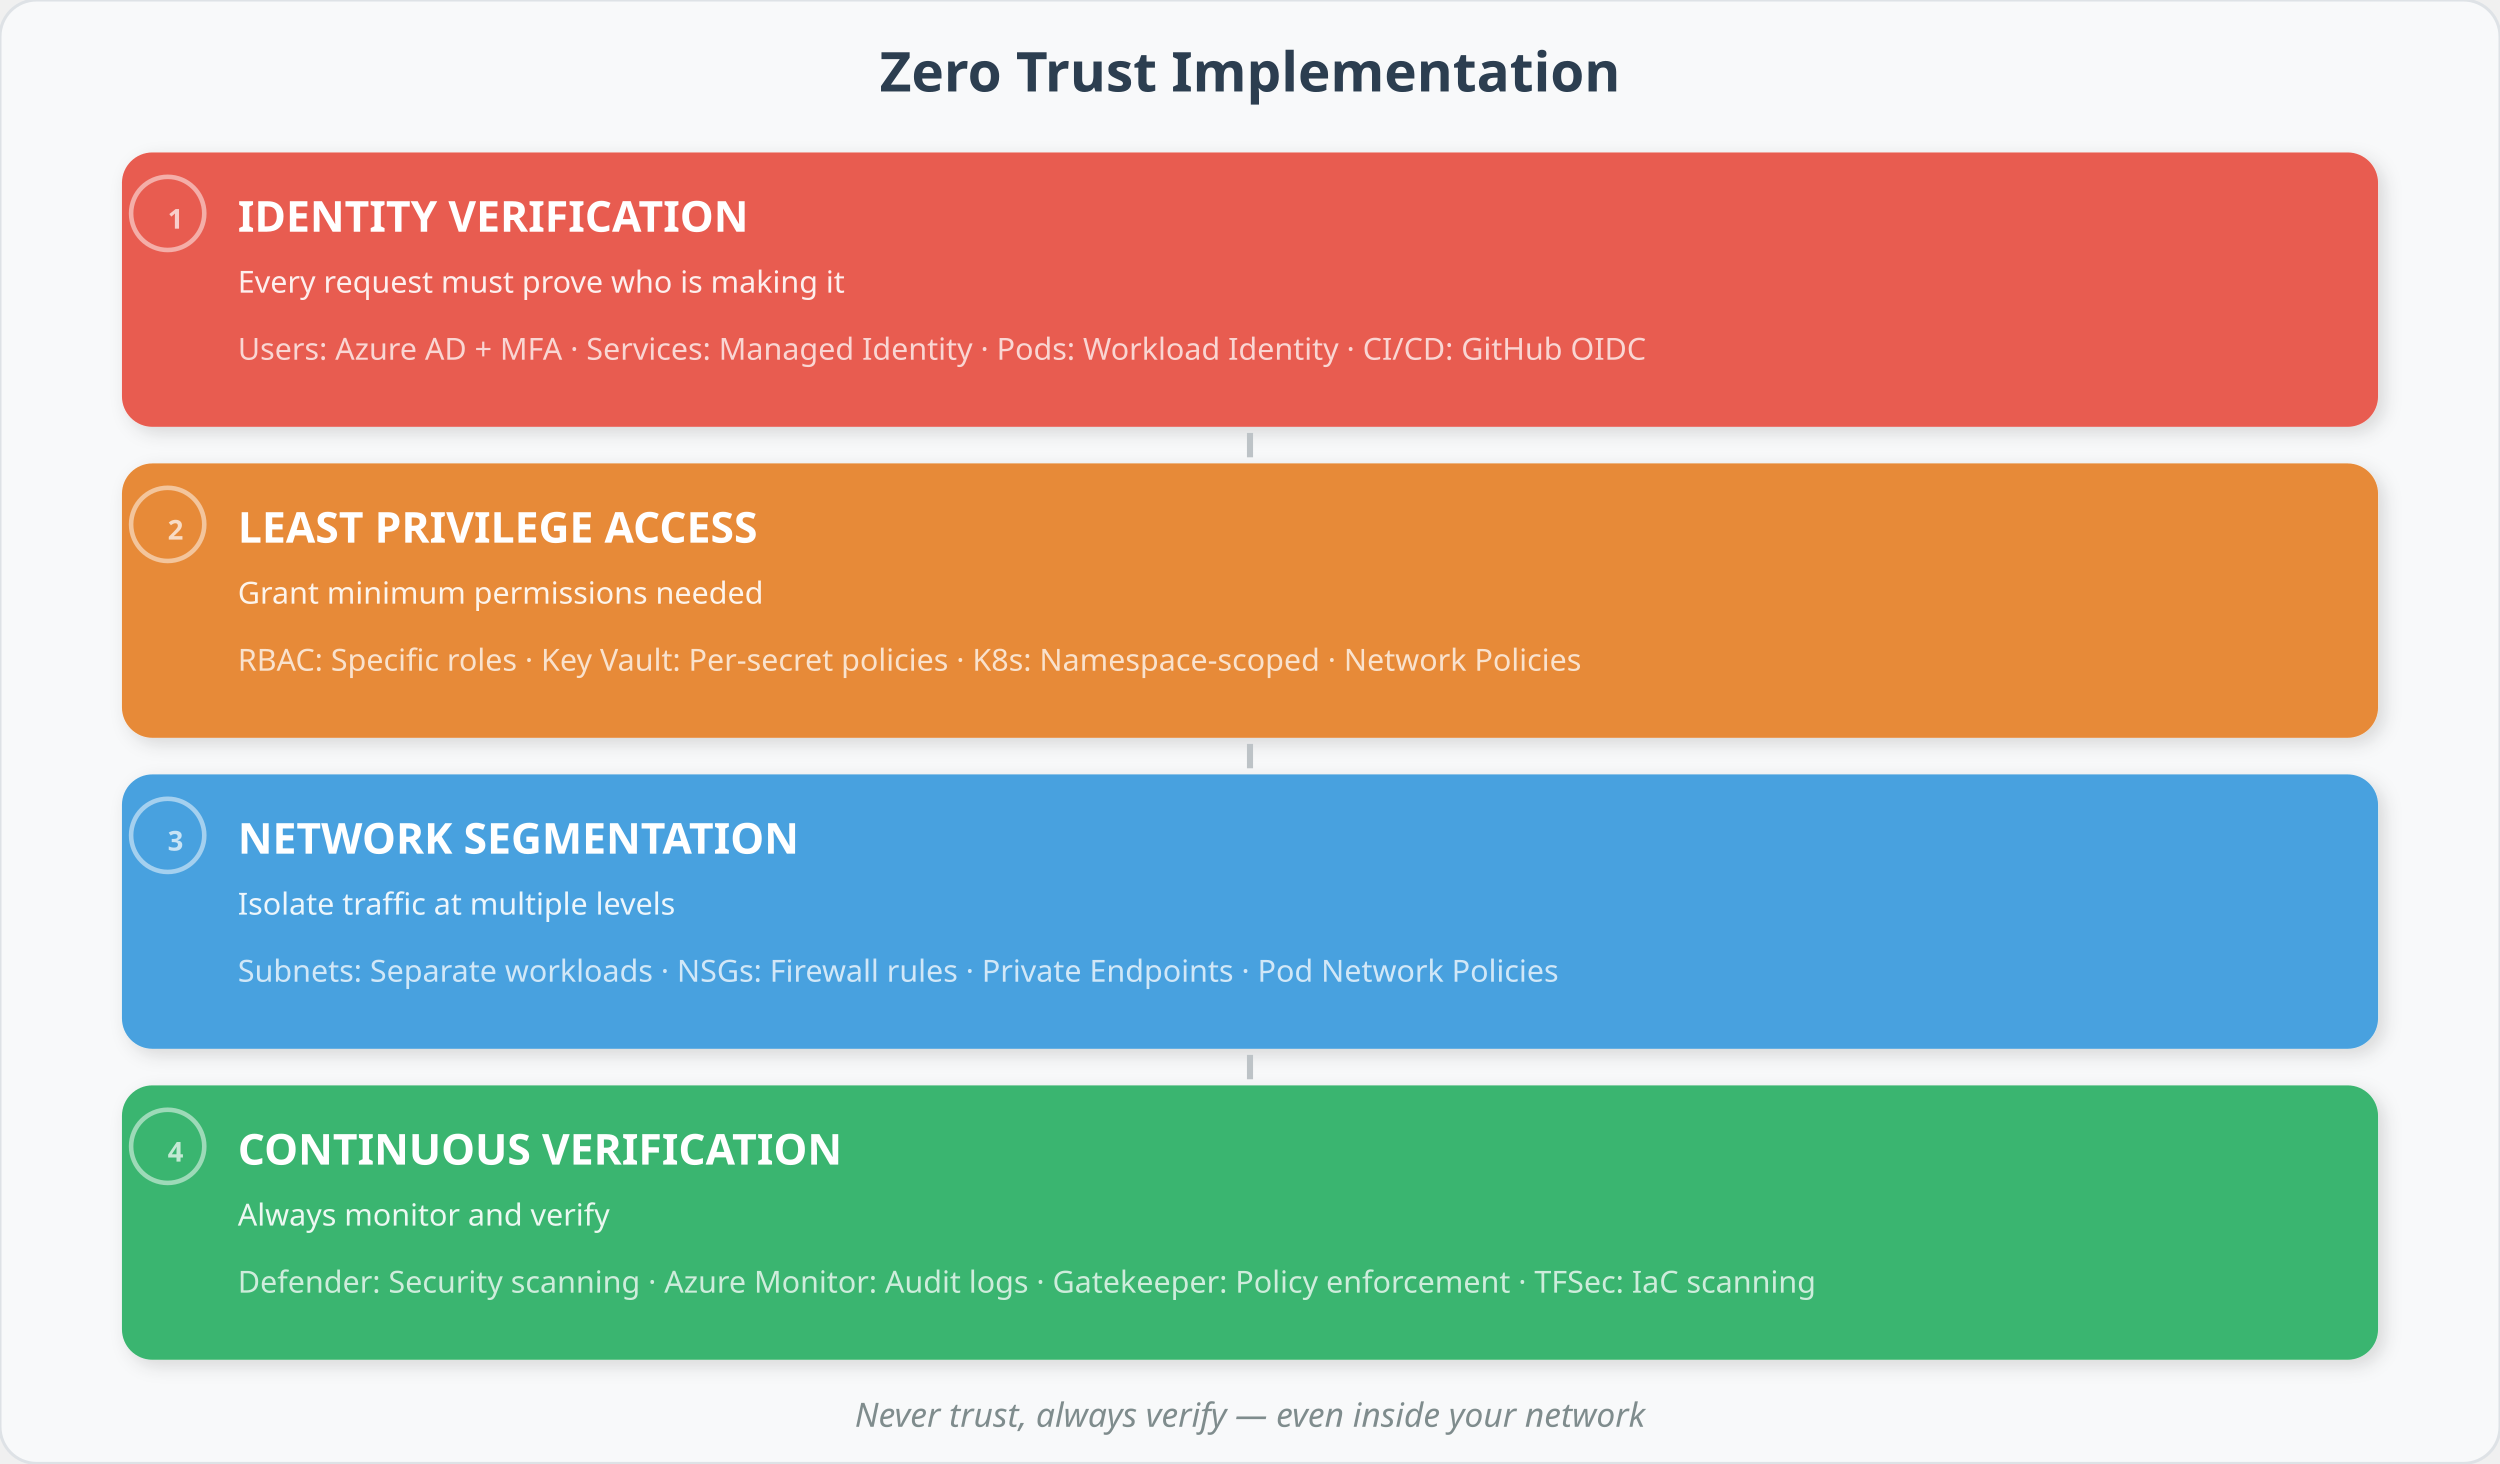
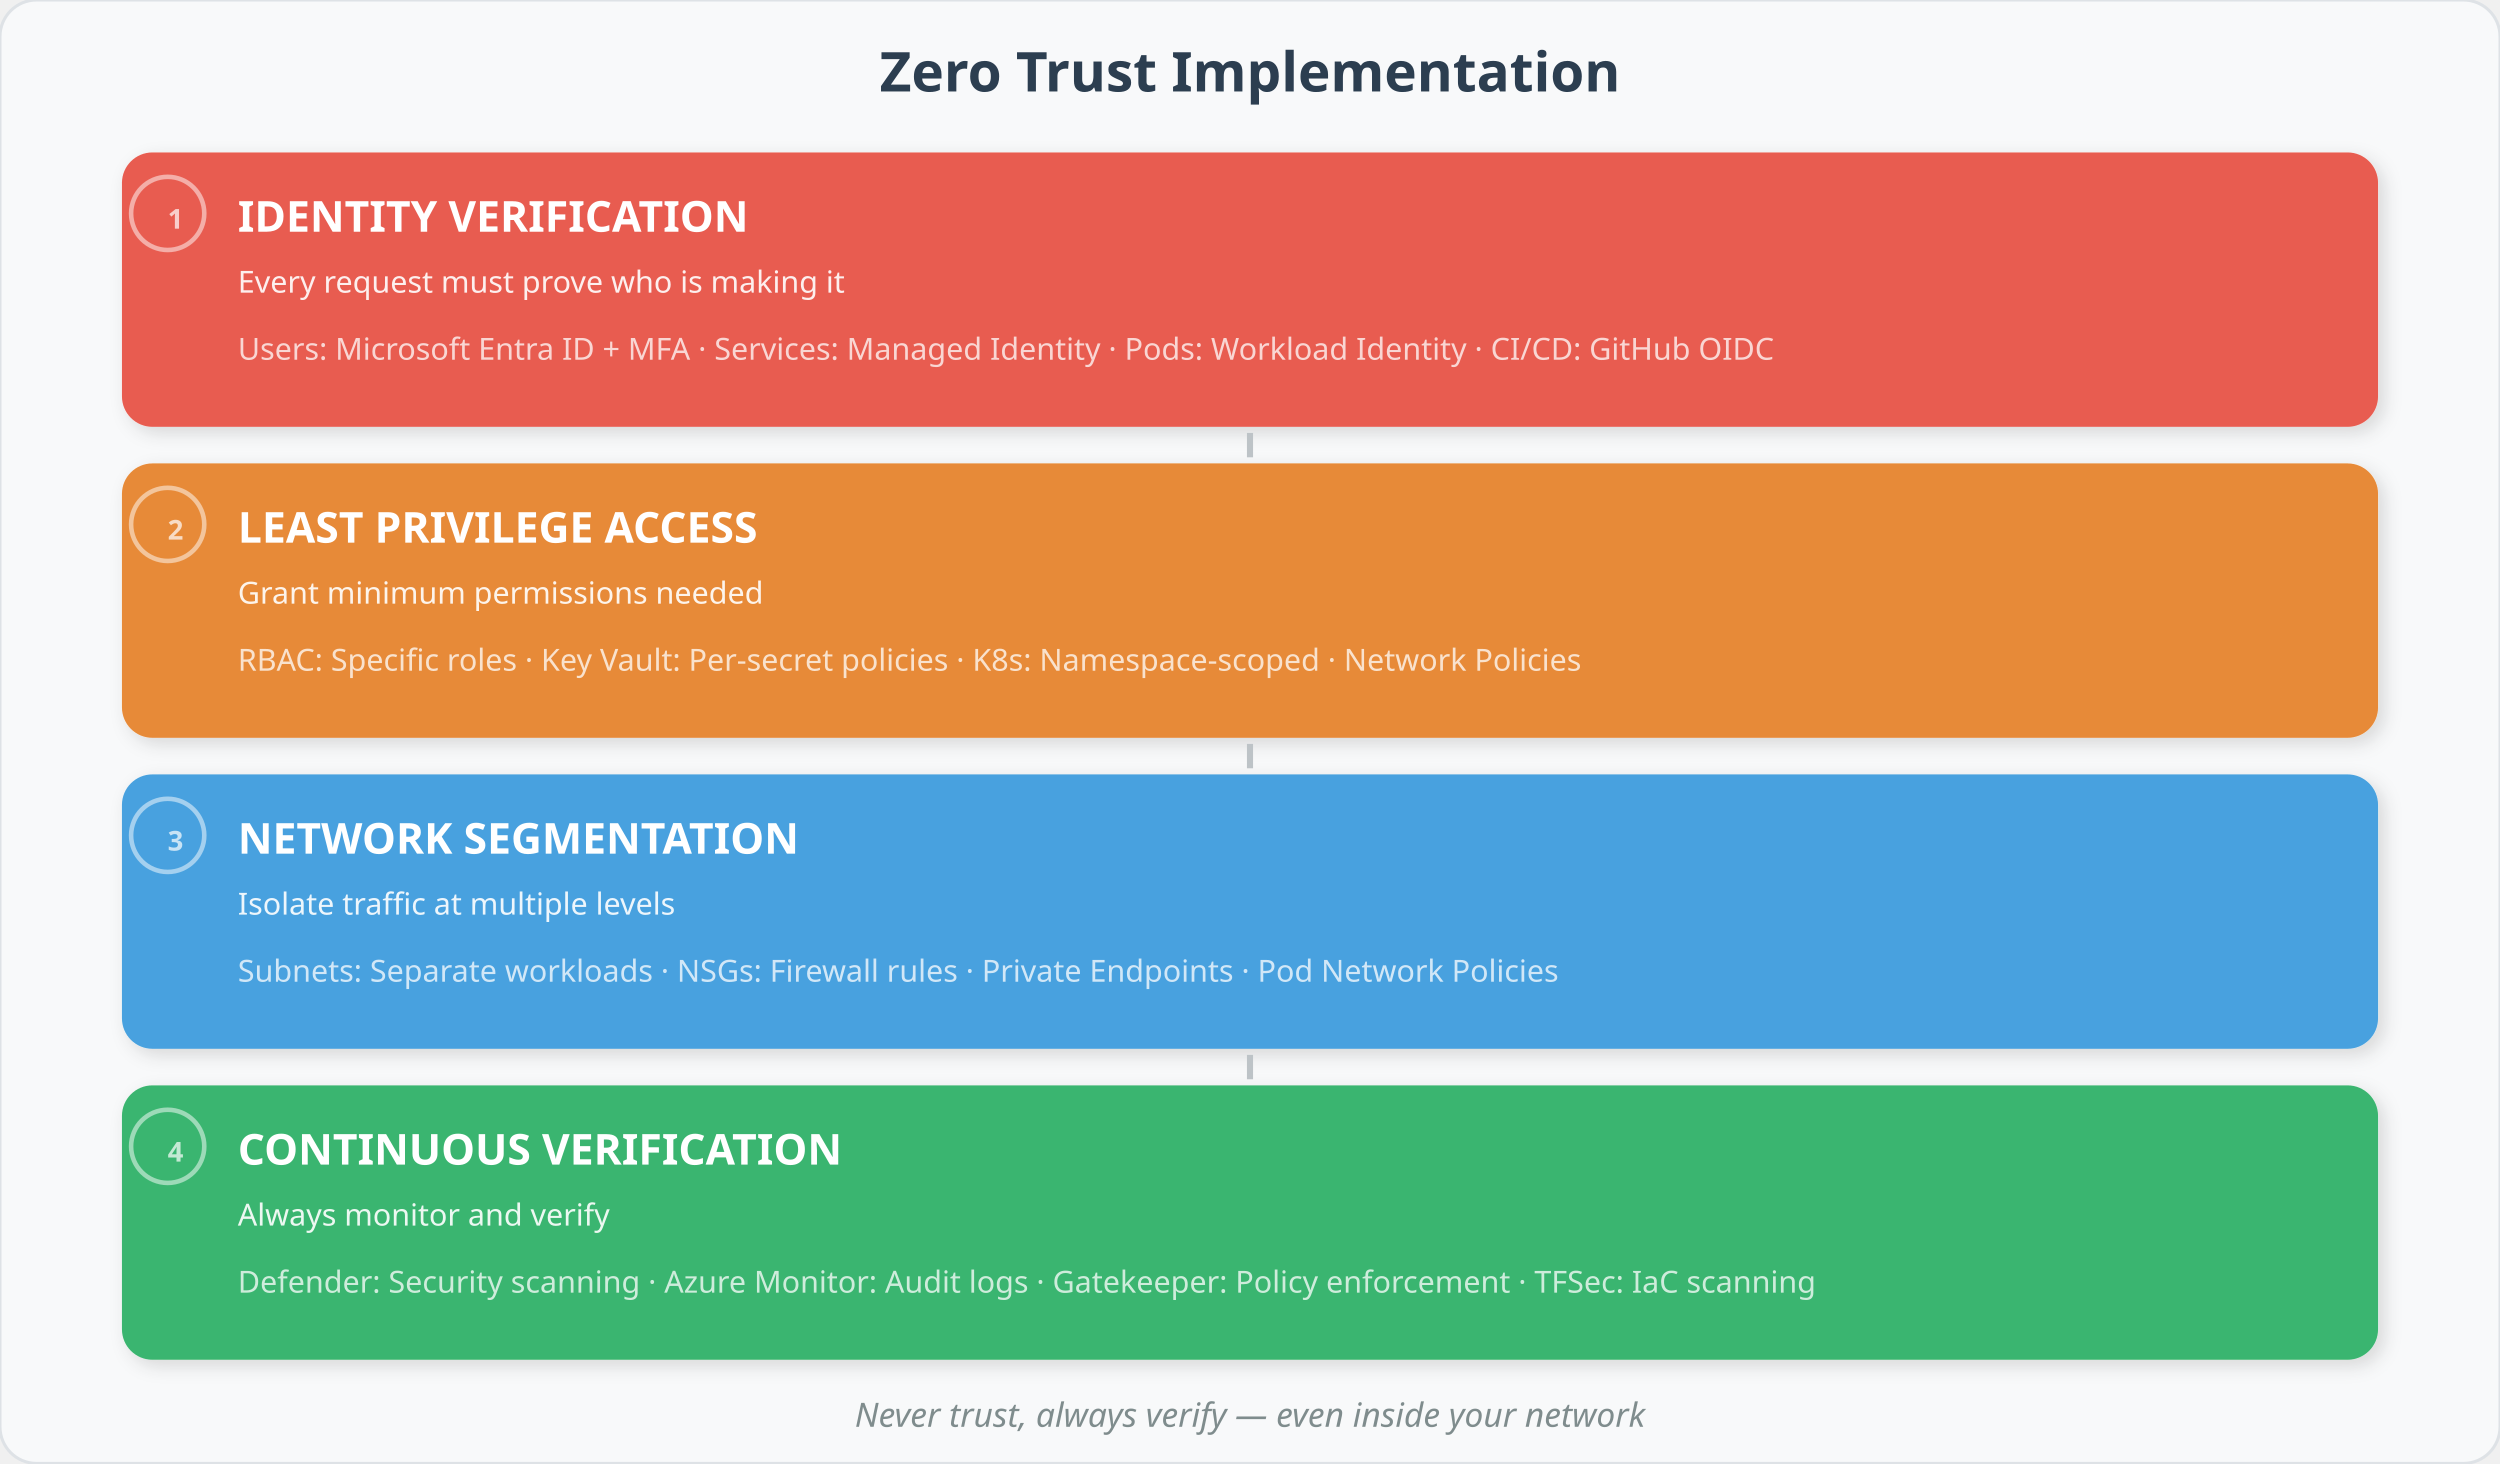
<svg xmlns="http://www.w3.org/2000/svg" viewBox="0 0 820 480" font-family="Segoe UI, sans-serif">
  <defs>
    <linearGradient id="ztg" x1="0" y1="0" x2="0" y2="1">
      <stop offset="0%" stop-color="#2c3e50" />
      <stop offset="100%" stop-color="#34495e" />
    </linearGradient>
    <filter id="ds">
      <feDropShadow dx="2" dy="2" stdDeviation="3" flood-opacity="0.15" />
    </filter>
  </defs>
  <rect width="820" height="480" rx="12" fill="#f8f9fa" stroke="#dee2e6" />
  <text x="410" y="30" text-anchor="middle" font-size="18" font-weight="700" fill="#2c3e50">Zero Trust Implementation</text>
  <rect x="40" y="50" width="740" height="90" rx="10" fill="#e74c3c" filter="url(#ds)" opacity="0.9" />
  <text x="55" y="75" font-size="9" fill="rgba(255,255,255,0.7)" font-weight="700">1</text>
  <circle cx="55" cy="70" r="12" fill="none" stroke="rgba(255,255,255,0.5)" stroke-width="1.5" />
  <text x="78" y="76" font-size="14" font-weight="700" fill="#fff">IDENTITY VERIFICATION</text>
  <text x="78" y="96" font-size="10" fill="rgba(255,255,255,0.9)">Every request must prove who is making it</text>
-   <text x="78" y="118" font-size="10" fill="rgba(255,255,255,0.75)">Users: Azure AD + MFA  ·  Services: Managed Identity  ·  Pods: Workload Identity  ·  CI/CD: GitHub OIDC</text>
+   <text x="78" y="118" font-size="10" fill="rgba(255,255,255,0.75)">Users: Microsoft Entra ID + MFA  ·  Services: Managed Identity  ·  Pods: Workload Identity  ·  CI/CD: GitHub OIDC</text>
  <rect x="40" y="152" width="740" height="90" rx="10" fill="#e67e22" filter="url(#ds)" opacity="0.9" />
  <text x="55" y="177" font-size="9" fill="rgba(255,255,255,0.7)" font-weight="700">2</text>
  <circle cx="55" cy="172" r="12" fill="none" stroke="rgba(255,255,255,0.5)" stroke-width="1.5" />
  <text x="78" y="178" font-size="14" font-weight="700" fill="#fff">LEAST PRIVILEGE ACCESS</text>
  <text x="78" y="198" font-size="10" fill="rgba(255,255,255,0.9)">Grant minimum permissions needed</text>
  <text x="78" y="220" font-size="10" fill="rgba(255,255,255,0.75)">RBAC: Specific roles  ·  Key Vault: Per-secret policies  ·  K8s: Namespace-scoped  ·  Network Policies</text>
  <rect x="40" y="254" width="740" height="90" rx="10" fill="#3498db" filter="url(#ds)" opacity="0.9" />
  <text x="55" y="279" font-size="9" fill="rgba(255,255,255,0.7)" font-weight="700">3</text>
  <circle cx="55" cy="274" r="12" fill="none" stroke="rgba(255,255,255,0.5)" stroke-width="1.5" />
  <text x="78" y="280" font-size="14" font-weight="700" fill="#fff">NETWORK SEGMENTATION</text>
  <text x="78" y="300" font-size="10" fill="rgba(255,255,255,0.9)">Isolate traffic at multiple levels</text>
  <text x="78" y="322" font-size="10" fill="rgba(255,255,255,0.75)">Subnets: Separate workloads  ·  NSGs: Firewall rules  ·  Private Endpoints  ·  Pod Network Policies</text>
  <rect x="40" y="356" width="740" height="90" rx="10" fill="#27ae60" filter="url(#ds)" opacity="0.9" />
  <text x="55" y="381" font-size="9" fill="rgba(255,255,255,0.7)" font-weight="700">4</text>
  <circle cx="55" cy="376" r="12" fill="none" stroke="rgba(255,255,255,0.5)" stroke-width="1.5" />
  <text x="78" y="382" font-size="14" font-weight="700" fill="#fff">CONTINUOUS VERIFICATION</text>
  <text x="78" y="402" font-size="10" fill="rgba(255,255,255,0.9)">Always monitor and verify</text>
  <text x="78" y="424" font-size="10" fill="rgba(255,255,255,0.75)">Defender: Security scanning  ·  Azure Monitor: Audit logs  ·  Gatekeeper: Policy enforcement  ·  TFSec: IaC scanning</text>
  <line x1="410" y1="142" x2="410" y2="150" stroke="#bdc3c7" stroke-width="2" />
  <line x1="410" y1="244" x2="410" y2="252" stroke="#bdc3c7" stroke-width="2" />
  <line x1="410" y1="346" x2="410" y2="354" stroke="#bdc3c7" stroke-width="2" />
  <text x="410" y="468" text-anchor="middle" font-size="11" fill="#7f8c8d" font-style="italic">Never trust, always verify — even inside your network</text>
</svg>
